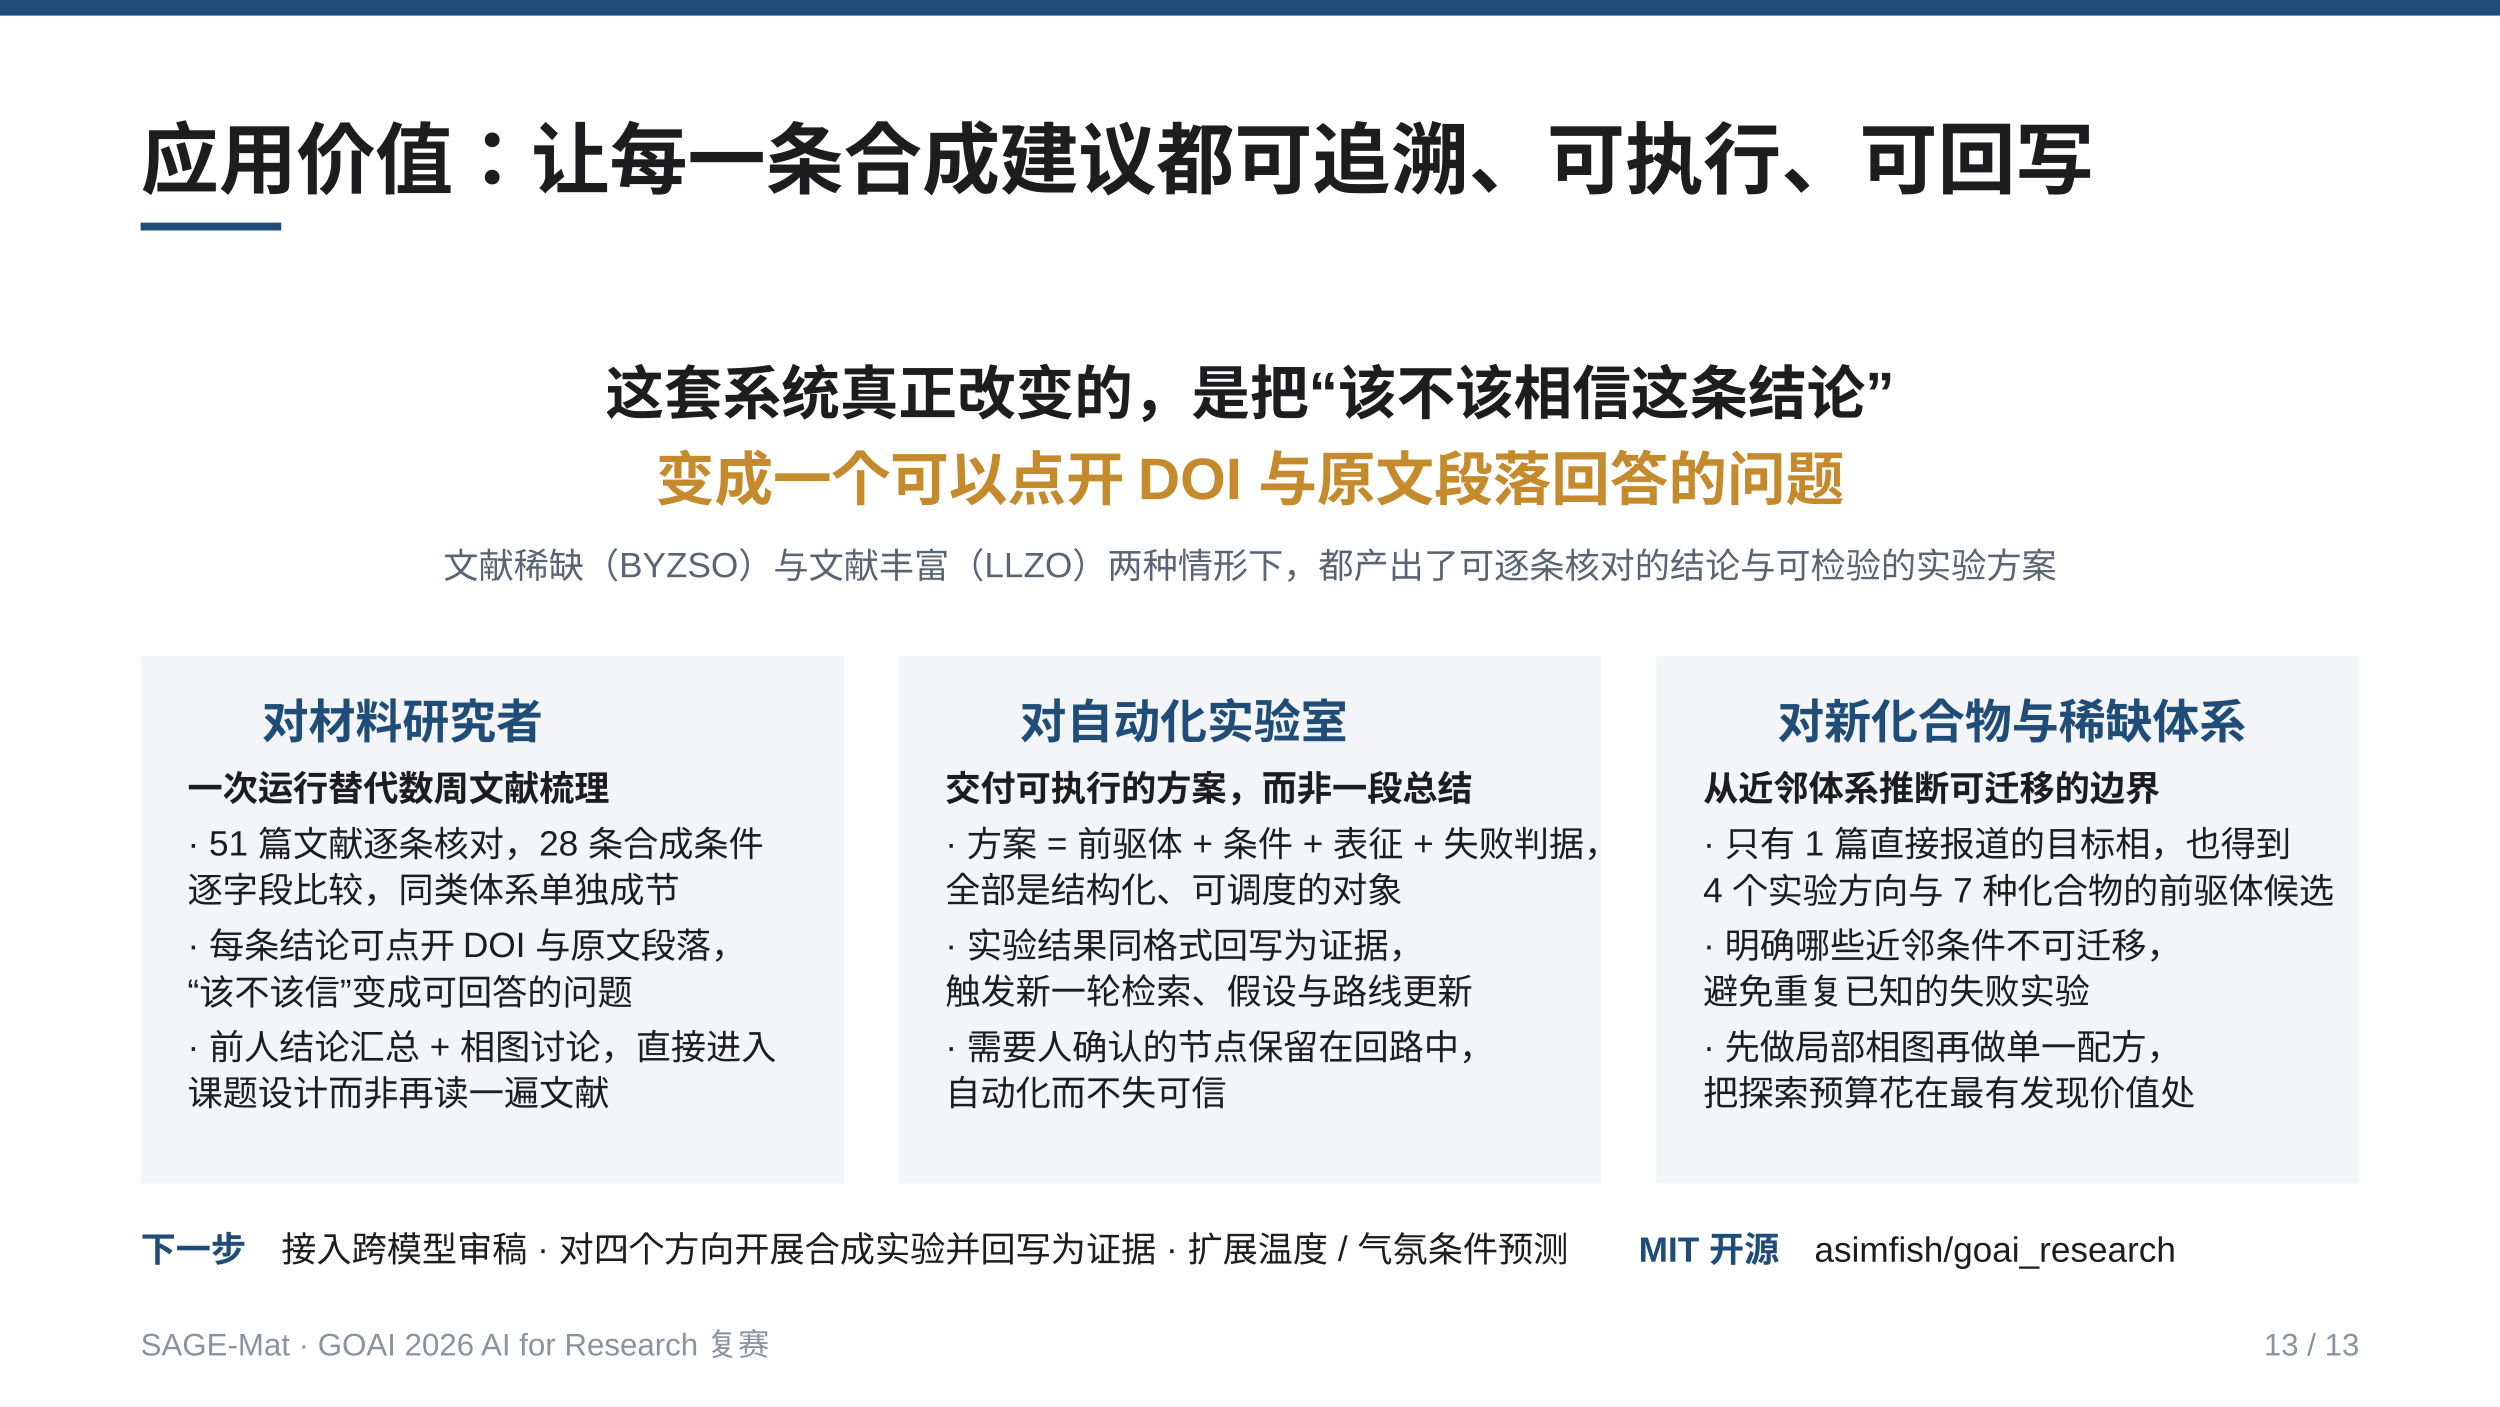
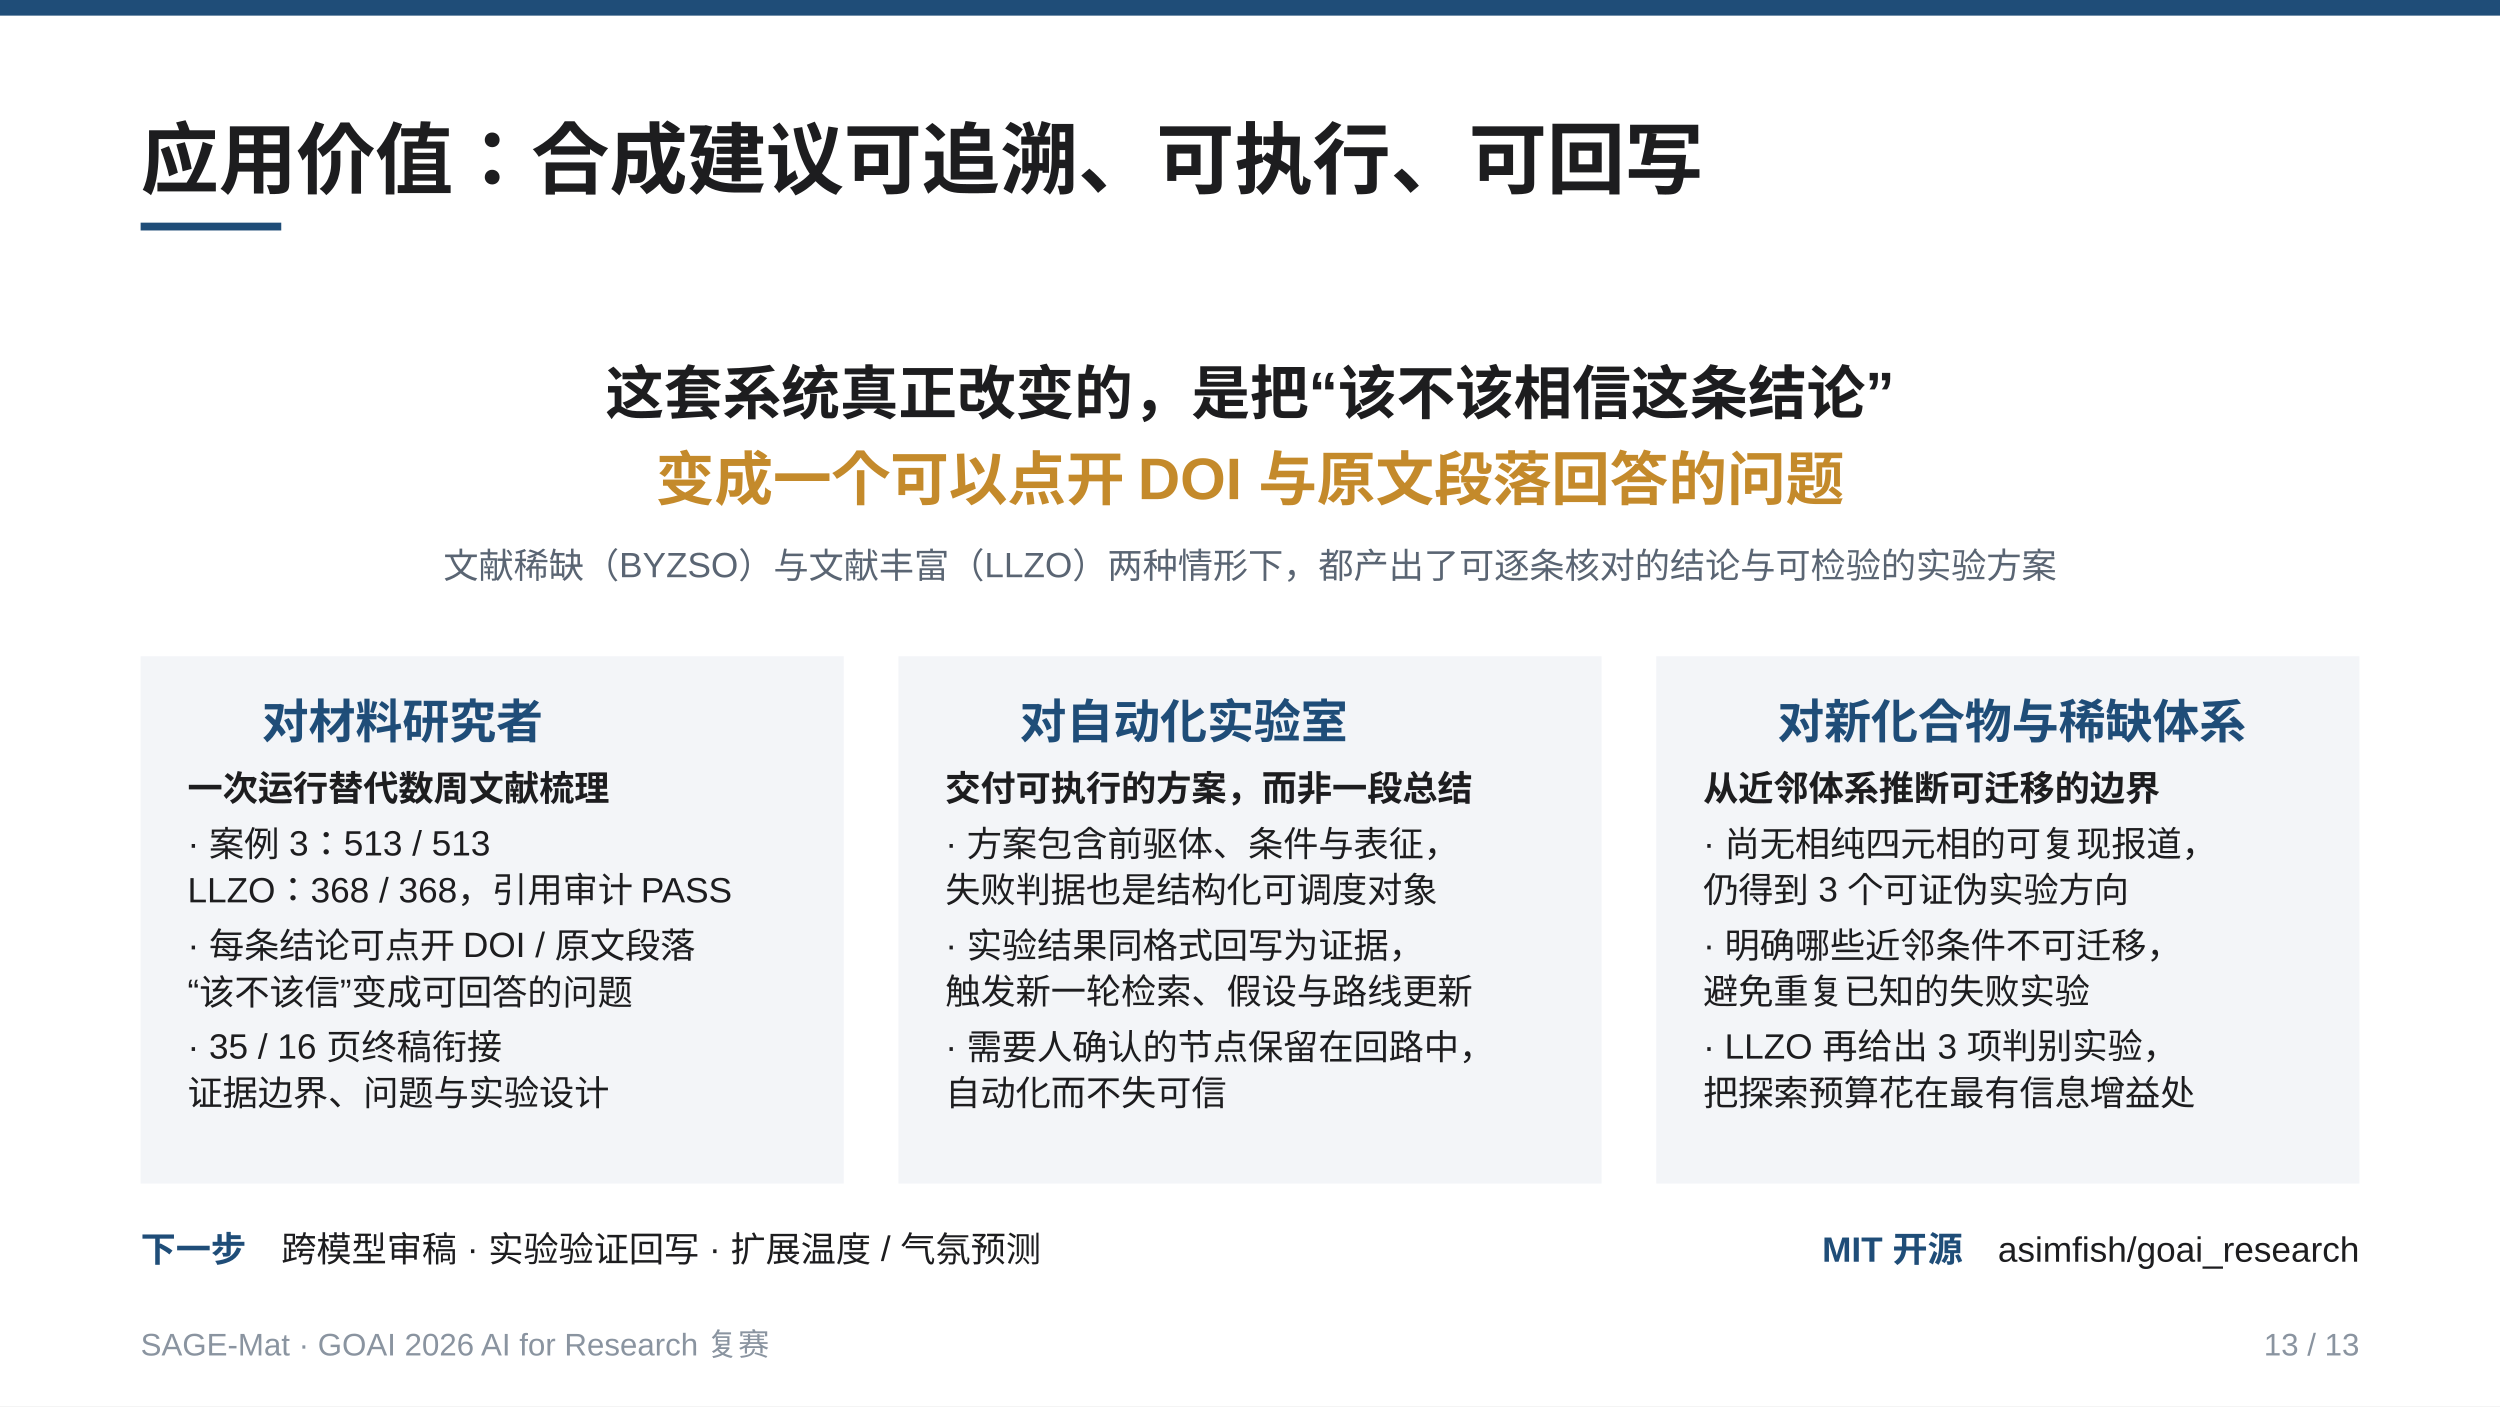
<svg xmlns="http://www.w3.org/2000/svg" viewBox="0 0 1280 720" width="1280" height="720" font-family="&quot;Microsoft YaHei&quot;, &quot;PingFang SC&quot;, Arial, sans-serif">
  <g id="p13-bg">
    <rect x="0" y="0" width="1280" height="720" fill="#FFFFFF" />
    <rect x="0" y="0" width="1280" height="8" fill="#1F4D78" />
  </g>
  <g id="p13-header">
-     <text x="72" y="96" font-size="40" font-weight="700" fill="#1D1D1F">应用价值：让每一条合成建议都可追溯、可执行、可回写</text>
+     <text x="72" y="96" font-size="40" font-weight="700" fill="#1D1D1F">应用价值：合成建议可追溯、可执行、可回写</text>
    <rect x="72" y="114" width="72" height="4" fill="#1F4D78" />
  </g>
  <g id="p13-takeaway">
    <text x="640" y="212" font-size="30" font-weight="700" fill="#1D1D1F" text-anchor="middle">这套系统真正改变的，是把“该不该相信这条结论”</text>
    <text x="640" y="256" font-size="30" font-weight="700" fill="#C48A2B" text-anchor="middle">变成一个可以点开 DOI 与原文段落回答的问题</text>
    <text x="640" y="296" font-size="18" fill="#5A6573" text-anchor="middle">文献稀缺（BYZSO）与文献丰富（LLZO）两种情形下，都产出了可逐条核对的结论与可检验的实验方案</text>
  </g>
  <g id="p13-open-source">
    <rect x="72" y="336" width="360" height="270" fill="#F3F5F8" />
    <use data-icon="tabler-outline/users" x="96" y="356" width="28" height="28" fill="#1F4D78" stroke-width="2" />
    <text x="134" y="378" font-size="24" font-weight="700" fill="#1F4D78">对材料研究者</text>
    <text x="96" y="410" font-size="18" fill="#1D1D1F">
      <tspan x="96" dy="0">
        <tspan font-weight="700">一次运行替代数周文献梳理</tspan>
      </tspan>
-       <tspan x="96" dy="28">· 51 篇文献逐条核对，28 条合成条件</tspan>
-       <tspan x="96" dy="24">  逐字段比较，同类体系单独成节</tspan>
-       <tspan x="96" dy="28">· 每条结论可点开 DOI 与原文段落，</tspan>
+       <tspan x="96" dy="28">· 案例 3：513 / 513</tspan>
+       <tspan x="96" dy="24">  LLZO：368 / 368，引用审计 PASS</tspan>
+       <tspan x="96" dy="28">· 每条结论可点开 DOI / 原文段落</tspan>
      <tspan x="96" dy="24">  “该不该信”变成可回答的问题</tspan>
-       <tspan x="96" dy="28">· 前人结论汇总 + 相图讨论，直接进入</tspan>
-       <tspan x="96" dy="24">  课题设计而非再读一遍文献</tspan>
+       <tspan x="96" dy="28">· 35 / 16 页终稿衔接</tspan>
+       <tspan x="96" dy="24">  证据边界、问题与实验设计</tspan>
    </text>
  </g>
  <g id="p13-reusable">
    <rect x="460" y="336" width="360" height="270" fill="#F3F5F8" />
    <use data-icon="tabler-outline/flask" x="484" y="356" width="28" height="28" fill="#1F4D78" stroke-width="2" />
    <text x="522" y="378" font-size="24" font-weight="700" fill="#1F4D78">对自动化实验室</text>
    <text x="484" y="410" font-size="18" fill="#1D1D1F">
      <tspan x="484" dy="0">
        <tspan font-weight="700">交付可执行的方案，而非一段总结</tspan>
      </tspan>
-       <tspan x="484" dy="28">· 方案 = 前驱体 + 条件 + 表征 + 失败判据，</tspan>
-       <tspan x="484" dy="24">  全部是结构化、可调度的对象</tspan>
+       <tspan x="484" dy="28">· 方案包含前驱体、条件与表征，</tspan>
+       <tspan x="484" dy="24">  失败判据也是结构化可调度对象</tspan>
      <tspan x="484" dy="28">· 实验结果同格式回写为证据，</tspan>
      <tspan x="484" dy="24">  触发新一轮检索、假设与路线更新</tspan>
      <tspan x="484" dy="28">· 需要人确认的节点保留在回路中，</tspan>
      <tspan x="484" dy="24">  自动化而不失可信</tspan>
    </text>
  </g>
  <g id="p13-next">
    <rect x="848" y="336" width="360" height="270" fill="#F3F5F8" />
    <use data-icon="tabler-outline/atom-2" x="872" y="356" width="28" height="28" fill="#1F4D78" stroke-width="2" />
    <text x="910" y="378" font-size="24" font-weight="700" fill="#1F4D78">对新化合物与稀缺体系</text>
    <text x="872" y="410" font-size="18" fill="#1D1D1F">
      <tspan x="872" dy="0">
        <tspan font-weight="700">从近邻体系推断可迁移的边界</tspan>
      </tspan>
-       <tspan x="872" dy="28">· 只有 1 篇直接报道的目标相，也得到</tspan>
-       <tspan x="872" dy="24">  4 个实验方向与 7 种化合物的前驱体候选</tspan>
+       <tspan x="872" dy="28">· 尚无相纯四元相的可复现报道，</tspan>
+       <tspan x="872" dy="24">  仍得到 3 个可证伪实验方向</tspan>
      <tspan x="872" dy="28">· 明确哪些近邻条件不可迁移，</tspan>
      <tspan x="872" dy="24">  避免重复已知的失败实验</tspan>
-       <tspan x="872" dy="28">· 先做局部相图再做单一配方，</tspan>
-       <tspan x="872" dy="24">  把探索预算花在最有发现价值处</tspan>
+       <tspan x="872" dy="28">· LLZO 再给出 3 项判别实验，</tspan>
+       <tspan x="872" dy="24">  把探索预算花在最有信息增益处</tspan>
    </text>
  </g>
  <g id="p13-team">
    <text x="72" y="646" font-size="18" fill="#1D1D1F">
-       <tspan font-weight="700" fill="#1F4D78">下一步</tspan>　接入跨模型审稿 · 对四个方向开展合成实验并回写为证据 · 扩展温度 / 气氛条件预测　　<tspan font-weight="700" fill="#1F4D78">MIT 开源</tspan>　asimfish/goai_research</text>
+       <tspan font-weight="700" fill="#1F4D78">下一步</tspan>　跨模型审稿 · 实验验证回写 · 扩展温度 / 气氛预测</text>
+     <text x="1208" y="646" font-size="18" fill="#1D1D1F" text-anchor="end">
+       <tspan font-weight="700" fill="#1F4D78">MIT 开源</tspan>　asimfish/goai_research</text>
  </g>
  <g id="p13-footer">
    <text x="72" y="694" font-size="16" fill="#8A94A0">SAGE-Mat · GOAI 2026 AI for Research 复赛</text>
    <text x="1208" y="694" font-size="16" fill="#8A94A0" text-anchor="end">13 / 13</text>
  </g>
</svg>
